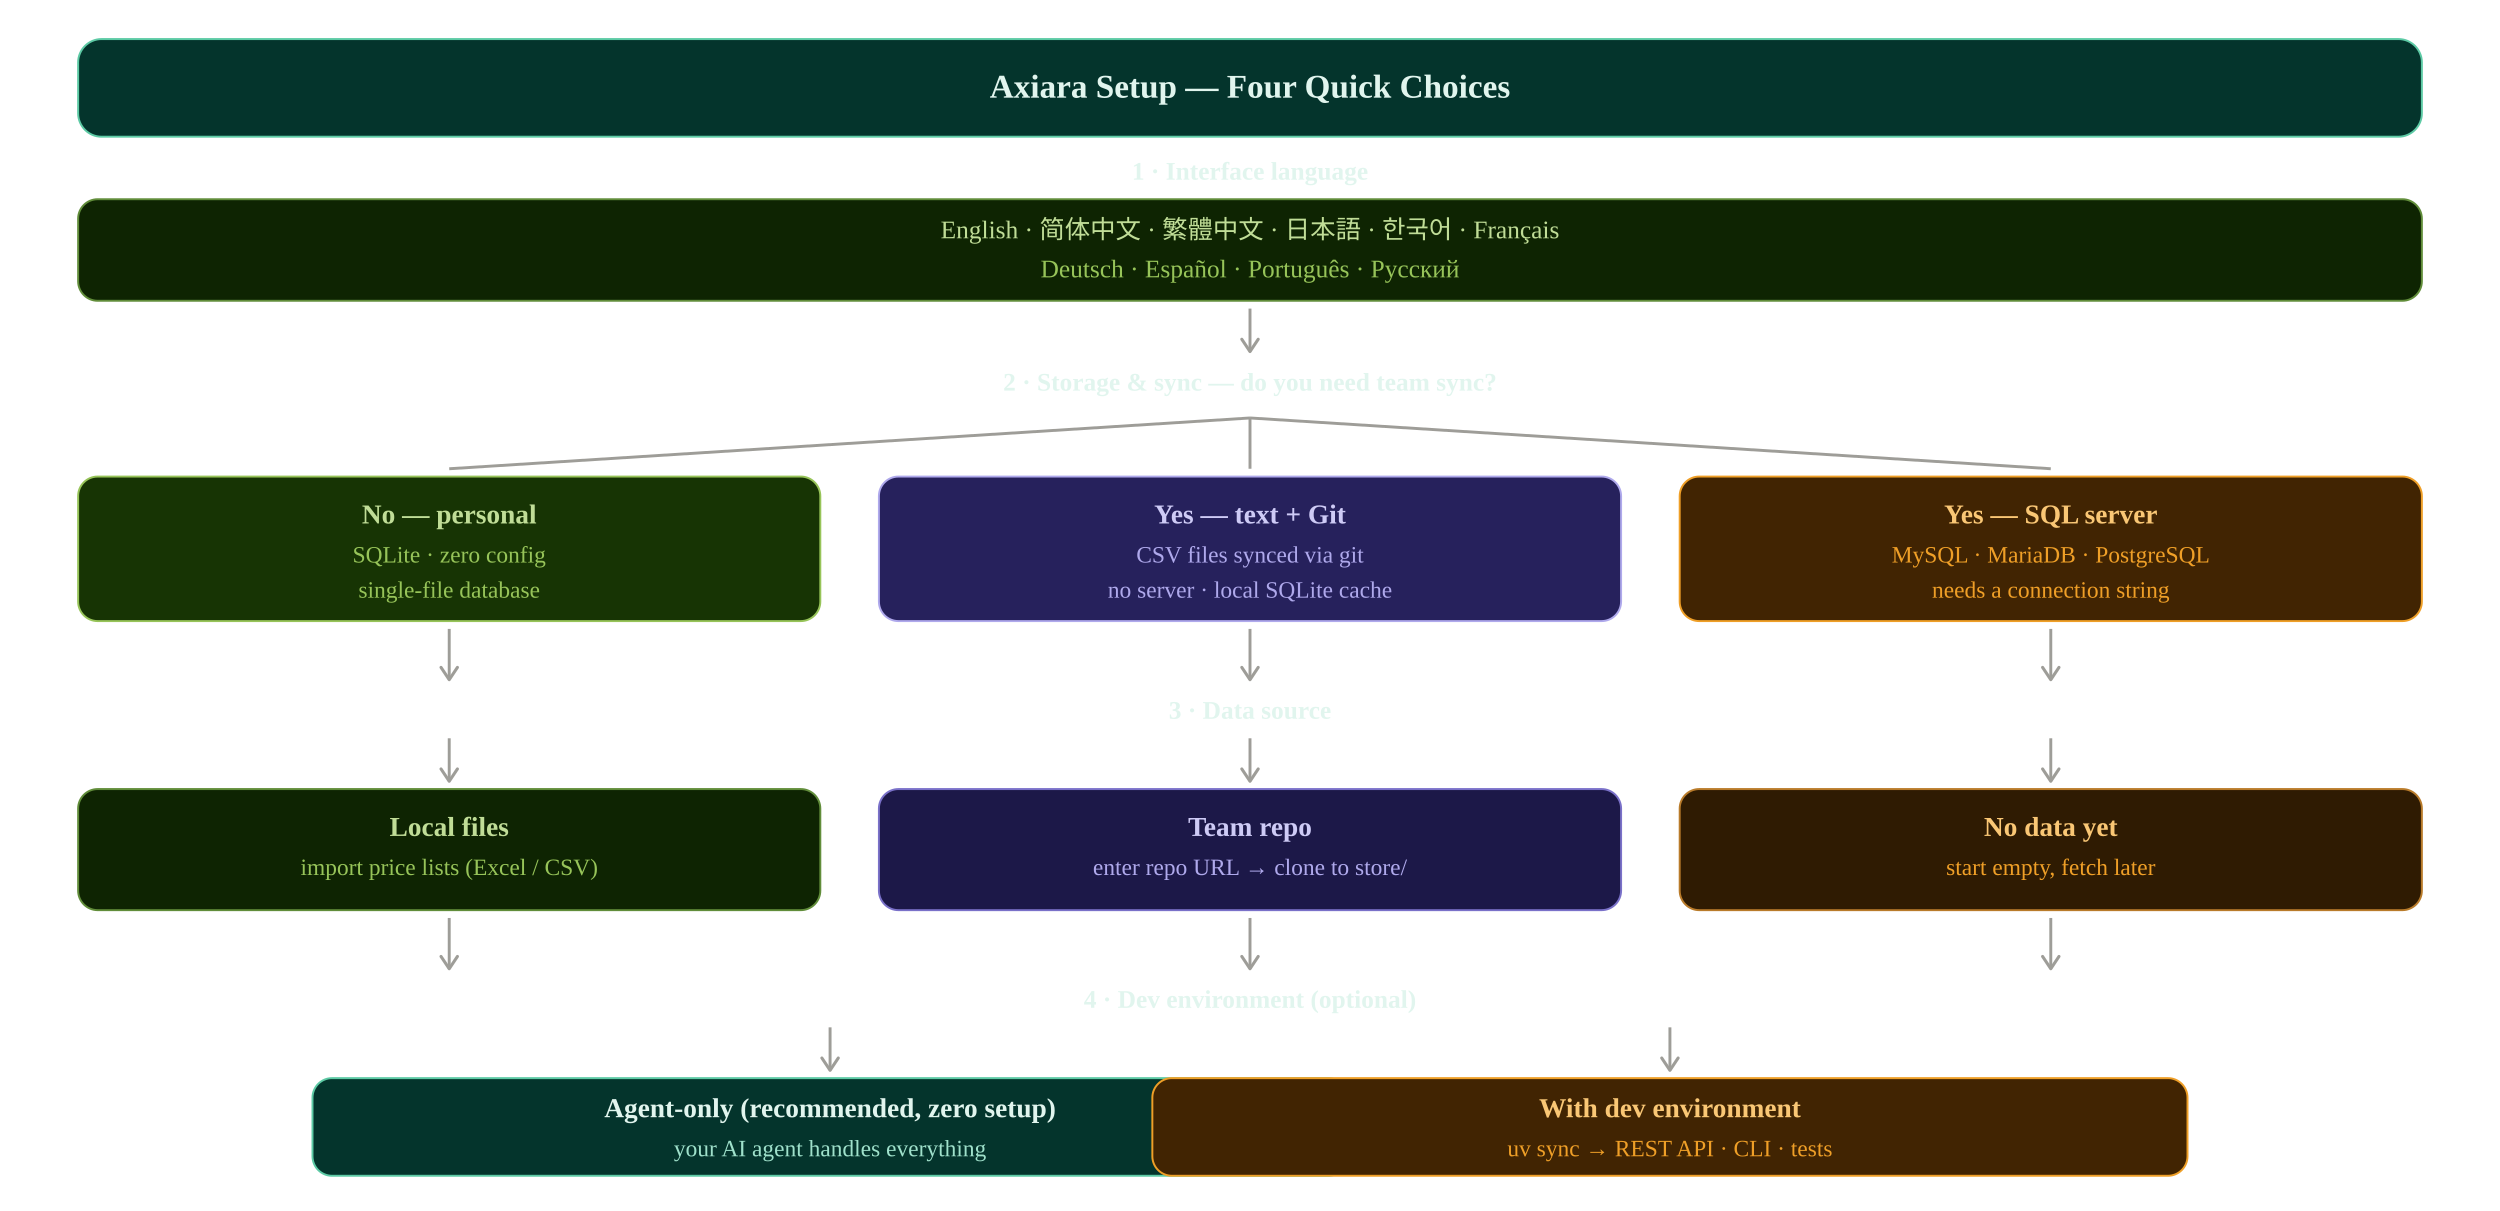
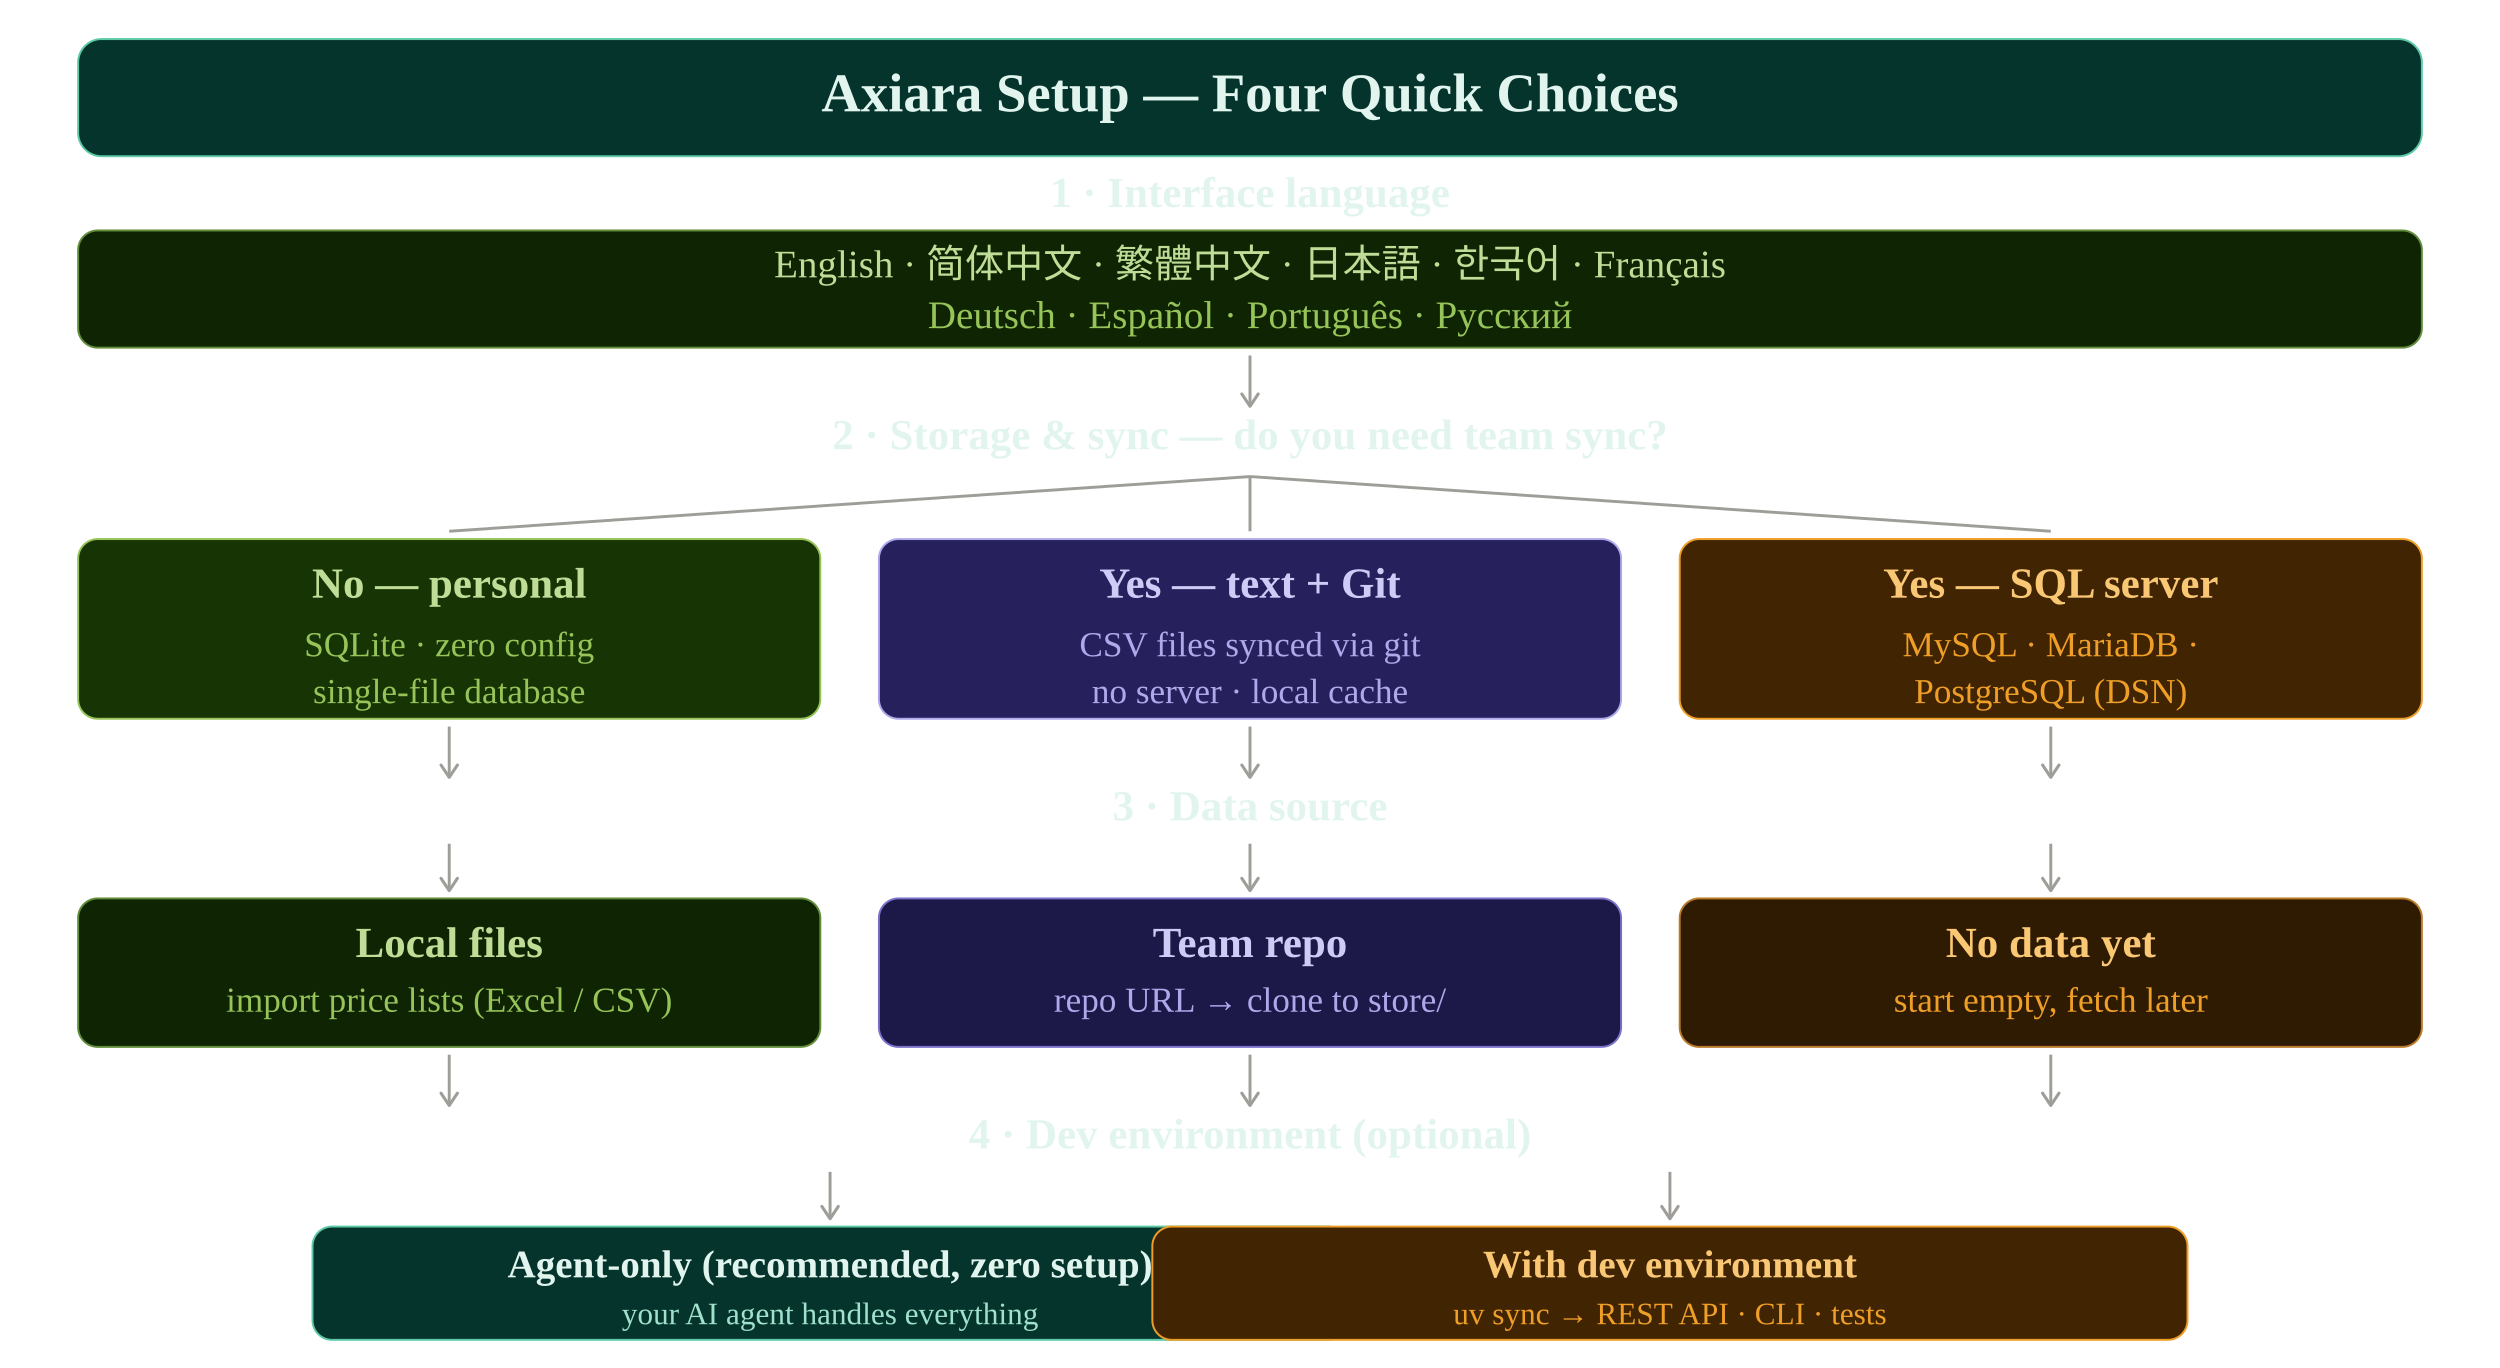
- <svg xmlns="http://www.w3.org/2000/svg" viewBox="0 0 1280 620" width="100%" role="img">
+ <svg xmlns="http://www.w3.org/2000/svg" viewBox="0 0 1280 700" width="100%" role="img">
  <defs>
    <marker id="arrow" viewBox="0 0 10 10" refX="8" refY="5" markerWidth="7" markerHeight="7" orient="auto-start-reverse">
      <path d="M2 1L8 5L2 9" fill="none" stroke="context-stroke" stroke-width="1.5" stroke-linecap="round" stroke-linejoin="round" />
    </marker>
  </defs>
-   <rect x="40" y="20" width="1200" height="50" rx="12" fill="#04342C" stroke="#5DCAA5" stroke-width="1" />
-   <text x="640" y="50" font-size="17" font-weight="600" fill="#E1F5EE" text-anchor="middle">Axiara Setup — Four Quick Choices</text>
-   <text x="640" y="92" font-size="13" font-weight="600" fill="#E1F5EE" text-anchor="middle">1 · Interface language</text>
-   <rect x="40" y="102" width="1200" height="52" rx="10" fill="#0E2402" stroke="#618D3A" stroke-width="1" />
-   <text x="640" y="122" font-size="13" fill="#C0DD97" text-anchor="middle">English · 简体中文 · 繁體中文 · 日本語 · 한국어 · Français</text>
-   <text x="640" y="142" font-size="13" fill="#97C459" text-anchor="middle">Deutsch · Español · Português · Русский</text>
-   <line x1="640" y1="158" x2="640" y2="180" stroke="#9E9D98" stroke-width="1.5" marker-end="url(#arrow)" />
-   <text x="640" y="200" font-size="13" font-weight="600" fill="#E1F5EE" text-anchor="middle">2 · Storage &amp; sync — do you need team sync?</text>
-   <line x1="640" y1="214" x2="230" y2="240" stroke="#9E9D98" stroke-width="1.5" />
-   <line x1="640" y1="214" x2="640" y2="240" stroke="#9E9D98" stroke-width="1.5" />
-   <line x1="640" y1="214" x2="1050" y2="240" stroke="#9E9D98" stroke-width="1.5" />
-   <rect x="40" y="244" width="380" height="74" rx="10" fill="#173404" stroke="#97C459" stroke-width="1" />
-   <text x="230" y="268" font-size="14" font-weight="600" fill="#C0DD97" text-anchor="middle">No — personal</text>
-   <text x="230" y="288" font-size="12" fill="#97C459" text-anchor="middle">SQLite · zero config</text>
-   <text x="230" y="306" font-size="12" fill="#97C459" text-anchor="middle">single-file database</text>
-   <rect x="450" y="244" width="380" height="74" rx="10" fill="#26215C" stroke="#AFA9EC" stroke-width="1" />
-   <text x="640" y="268" font-size="14" font-weight="600" fill="#CECBF6" text-anchor="middle">Yes — text + Git</text>
-   <text x="640" y="288" font-size="12" fill="#AFA9EC" text-anchor="middle">CSV files synced via git</text>
-   <text x="640" y="306" font-size="12" fill="#AFA9EC" text-anchor="middle">no server · local SQLite cache</text>
-   <rect x="860" y="244" width="380" height="74" rx="10" fill="#412402" stroke="#EF9F27" stroke-width="1" />
-   <text x="1050" y="268" font-size="14" font-weight="600" fill="#FAC775" text-anchor="middle">Yes — SQL server</text>
-   <text x="1050" y="288" font-size="12" fill="#EF9F27" text-anchor="middle">MySQL · MariaDB · PostgreSQL</text>
-   <text x="1050" y="306" font-size="12" fill="#EF9F27" text-anchor="middle">needs a connection string</text>
-   <line x1="230" y1="322" x2="230" y2="348" stroke="#9E9D98" stroke-width="1.5" marker-end="url(#arrow)" />
-   <line x1="640" y1="322" x2="640" y2="348" stroke="#9E9D98" stroke-width="1.5" marker-end="url(#arrow)" />
-   <line x1="1050" y1="322" x2="1050" y2="348" stroke="#9E9D98" stroke-width="1.5" marker-end="url(#arrow)" />
-   <text x="640" y="368" font-size="13" font-weight="600" fill="#E1F5EE" text-anchor="middle">3 · Data source</text>
-   <line x1="230" y1="378" x2="230" y2="400" stroke="#9E9D98" stroke-width="1.5" marker-end="url(#arrow)" />
-   <line x1="640" y1="378" x2="640" y2="400" stroke="#9E9D98" stroke-width="1.5" marker-end="url(#arrow)" />
-   <line x1="1050" y1="378" x2="1050" y2="400" stroke="#9E9D98" stroke-width="1.5" marker-end="url(#arrow)" />
-   <rect x="40" y="404" width="380" height="62" rx="10" fill="#0E2402" stroke="#618D3A" stroke-width="1" />
-   <text x="230" y="428" font-size="14" font-weight="600" fill="#C0DD97" text-anchor="middle">Local files</text>
-   <text x="230" y="448" font-size="12" fill="#97C459" text-anchor="middle">import price lists (Excel / CSV)</text>
-   <rect x="450" y="404" width="380" height="62" rx="10" fill="#1C1848" stroke="#7A71C9" stroke-width="1" />
-   <text x="640" y="428" font-size="14" font-weight="600" fill="#CECBF6" text-anchor="middle">Team repo</text>
-   <text x="640" y="448" font-size="12" fill="#AFA9EC" text-anchor="middle">enter repo URL → clone to store/</text>
-   <rect x="860" y="404" width="380" height="62" rx="10" fill="#2F1B02" stroke="#B97B2A" stroke-width="1" />
-   <text x="1050" y="428" font-size="14" font-weight="600" fill="#FAC775" text-anchor="middle">No data yet</text>
-   <text x="1050" y="448" font-size="12" fill="#EF9F27" text-anchor="middle">start empty, fetch later</text>
-   <line x1="230" y1="470" x2="230" y2="496" stroke="#9E9D98" stroke-width="1.5" marker-end="url(#arrow)" />
-   <line x1="640" y1="470" x2="640" y2="496" stroke="#9E9D98" stroke-width="1.5" marker-end="url(#arrow)" />
-   <line x1="1050" y1="470" x2="1050" y2="496" stroke="#9E9D98" stroke-width="1.5" marker-end="url(#arrow)" />
-   <text x="640" y="516" font-size="13" font-weight="600" fill="#E1F5EE" text-anchor="middle">4 · Dev environment (optional)</text>
-   <line x1="425" y1="526" x2="425" y2="548" stroke="#9E9D98" stroke-width="1.5" marker-end="url(#arrow)" />
-   <line x1="855" y1="526" x2="855" y2="548" stroke="#9E9D98" stroke-width="1.5" marker-end="url(#arrow)" />
-   <rect x="160" y="552" width="530" height="50" rx="10" fill="#04342C" stroke="#5DCAA5" stroke-width="1" />
-   <text x="425" y="572" font-size="14" font-weight="600" fill="#E1F5EE" text-anchor="middle">Agent-only (recommended, zero setup)</text>
-   <text x="425" y="592" font-size="12" fill="#9FE1CB" text-anchor="middle">your AI agent handles everything</text>
-   <rect x="590" y="552" width="530" height="50" rx="10" fill="#412402" stroke="#EF9F27" stroke-width="1" />
-   <text x="855" y="572" font-size="14" font-weight="600" fill="#FAC775" text-anchor="middle">With dev environment</text>
-   <text x="855" y="592" font-size="12" fill="#EF9F27" text-anchor="middle">uv sync → REST API · CLI · tests</text>
+   <rect x="40" y="20" width="1200" height="60" rx="12" fill="#04342C" stroke="#5DCAA5" stroke-width="1" />
+   <text x="640" y="57" font-size="28" font-weight="600" fill="#E1F5EE" text-anchor="middle">Axiara Setup — Four Quick Choices</text>
+   <text x="640" y="106" font-size="22" font-weight="600" fill="#E1F5EE" text-anchor="middle">1 · Interface language</text>
+   <rect x="40" y="118" width="1200" height="60" rx="10" fill="#0E2402" stroke="#618D3A" stroke-width="1" />
+   <text x="640" y="142" font-size="20" fill="#C0DD97" text-anchor="middle">English · 简体中文 · 繁體中文 · 日本語 · 한국어 · Français</text>
+   <text x="640" y="168" font-size="20" fill="#97C459" text-anchor="middle">Deutsch · Español · Português · Русский</text>
+   <line x1="640" y1="182" x2="640" y2="208" stroke="#9E9D98" stroke-width="1.5" marker-end="url(#arrow)" />
+   <text x="640" y="230" font-size="22" font-weight="600" fill="#E1F5EE" text-anchor="middle">2 · Storage &amp; sync — do you need team sync?</text>
+   <line x1="640" y1="244" x2="230" y2="272" stroke="#9E9D98" stroke-width="1.5" />
+   <line x1="640" y1="244" x2="640" y2="272" stroke="#9E9D98" stroke-width="1.5" />
+   <line x1="640" y1="244" x2="1050" y2="272" stroke="#9E9D98" stroke-width="1.5" />
+   <rect x="40" y="276" width="380" height="92" rx="10" fill="#173404" stroke="#97C459" stroke-width="1" />
+   <text x="230" y="306" font-size="22" font-weight="600" fill="#C0DD97" text-anchor="middle">No — personal</text>
+   <text x="230" y="336" font-size="18" fill="#97C459" text-anchor="middle">SQLite · zero config</text>
+   <text x="230" y="360" font-size="18" fill="#97C459" text-anchor="middle">single-file database</text>
+   <rect x="450" y="276" width="380" height="92" rx="10" fill="#26215C" stroke="#AFA9EC" stroke-width="1" />
+   <text x="640" y="306" font-size="22" font-weight="600" fill="#CECBF6" text-anchor="middle">Yes — text + Git</text>
+   <text x="640" y="336" font-size="18" fill="#AFA9EC" text-anchor="middle">CSV files synced via git</text>
+   <text x="640" y="360" font-size="18" fill="#AFA9EC" text-anchor="middle">no server · local cache</text>
+   <rect x="860" y="276" width="380" height="92" rx="10" fill="#412402" stroke="#EF9F27" stroke-width="1" />
+   <text x="1050" y="306" font-size="22" font-weight="600" fill="#FAC775" text-anchor="middle">Yes — SQL server</text>
+   <text x="1050" y="336" font-size="18" fill="#EF9F27" text-anchor="middle">MySQL · MariaDB ·</text>
+   <text x="1050" y="360" font-size="18" fill="#EF9F27" text-anchor="middle">PostgreSQL (DSN)</text>
+   <line x1="230" y1="372" x2="230" y2="398" stroke="#9E9D98" stroke-width="1.5" marker-end="url(#arrow)" />
+   <line x1="640" y1="372" x2="640" y2="398" stroke="#9E9D98" stroke-width="1.5" marker-end="url(#arrow)" />
+   <line x1="1050" y1="372" x2="1050" y2="398" stroke="#9E9D98" stroke-width="1.5" marker-end="url(#arrow)" />
+   <text x="640" y="420" font-size="22" font-weight="600" fill="#E1F5EE" text-anchor="middle">3 · Data source</text>
+   <line x1="230" y1="432" x2="230" y2="456" stroke="#9E9D98" stroke-width="1.5" marker-end="url(#arrow)" />
+   <line x1="640" y1="432" x2="640" y2="456" stroke="#9E9D98" stroke-width="1.5" marker-end="url(#arrow)" />
+   <line x1="1050" y1="432" x2="1050" y2="456" stroke="#9E9D98" stroke-width="1.5" marker-end="url(#arrow)" />
+   <rect x="40" y="460" width="380" height="76" rx="10" fill="#0E2402" stroke="#618D3A" stroke-width="1" />
+   <text x="230" y="490" font-size="22" font-weight="600" fill="#C0DD97" text-anchor="middle">Local files</text>
+   <text x="230" y="518" font-size="18" fill="#97C459" text-anchor="middle">import price lists (Excel / CSV)</text>
+   <rect x="450" y="460" width="380" height="76" rx="10" fill="#1C1848" stroke="#7A71C9" stroke-width="1" />
+   <text x="640" y="490" font-size="22" font-weight="600" fill="#CECBF6" text-anchor="middle">Team repo</text>
+   <text x="640" y="518" font-size="18" fill="#AFA9EC" text-anchor="middle">repo URL → clone to store/</text>
+   <rect x="860" y="460" width="380" height="76" rx="10" fill="#2F1B02" stroke="#B97B2A" stroke-width="1" />
+   <text x="1050" y="490" font-size="22" font-weight="600" fill="#FAC775" text-anchor="middle">No data yet</text>
+   <text x="1050" y="518" font-size="18" fill="#EF9F27" text-anchor="middle">start empty, fetch later</text>
+   <line x1="230" y1="540" x2="230" y2="566" stroke="#9E9D98" stroke-width="1.5" marker-end="url(#arrow)" />
+   <line x1="640" y1="540" x2="640" y2="566" stroke="#9E9D98" stroke-width="1.5" marker-end="url(#arrow)" />
+   <line x1="1050" y1="540" x2="1050" y2="566" stroke="#9E9D98" stroke-width="1.5" marker-end="url(#arrow)" />
+   <text x="640" y="588" font-size="22" font-weight="600" fill="#E1F5EE" text-anchor="middle">4 · Dev environment (optional)</text>
+   <line x1="425" y1="600" x2="425" y2="624" stroke="#9E9D98" stroke-width="1.5" marker-end="url(#arrow)" />
+   <line x1="855" y1="600" x2="855" y2="624" stroke="#9E9D98" stroke-width="1.5" marker-end="url(#arrow)" />
+   <rect x="160" y="628" width="530" height="58" rx="10" fill="#04342C" stroke="#5DCAA5" stroke-width="1" />
+   <text x="425" y="654" font-size="20" font-weight="600" fill="#E1F5EE" text-anchor="middle">Agent-only (recommended, zero setup)</text>
+   <text x="425" y="678" font-size="16" fill="#9FE1CB" text-anchor="middle">your AI agent handles everything</text>
+   <rect x="590" y="628" width="530" height="58" rx="10" fill="#412402" stroke="#EF9F27" stroke-width="1" />
+   <text x="855" y="654" font-size="20" font-weight="600" fill="#FAC775" text-anchor="middle">With dev environment</text>
+   <text x="855" y="678" font-size="16" fill="#EF9F27" text-anchor="middle">uv sync → REST API · CLI · tests</text>
</svg>
